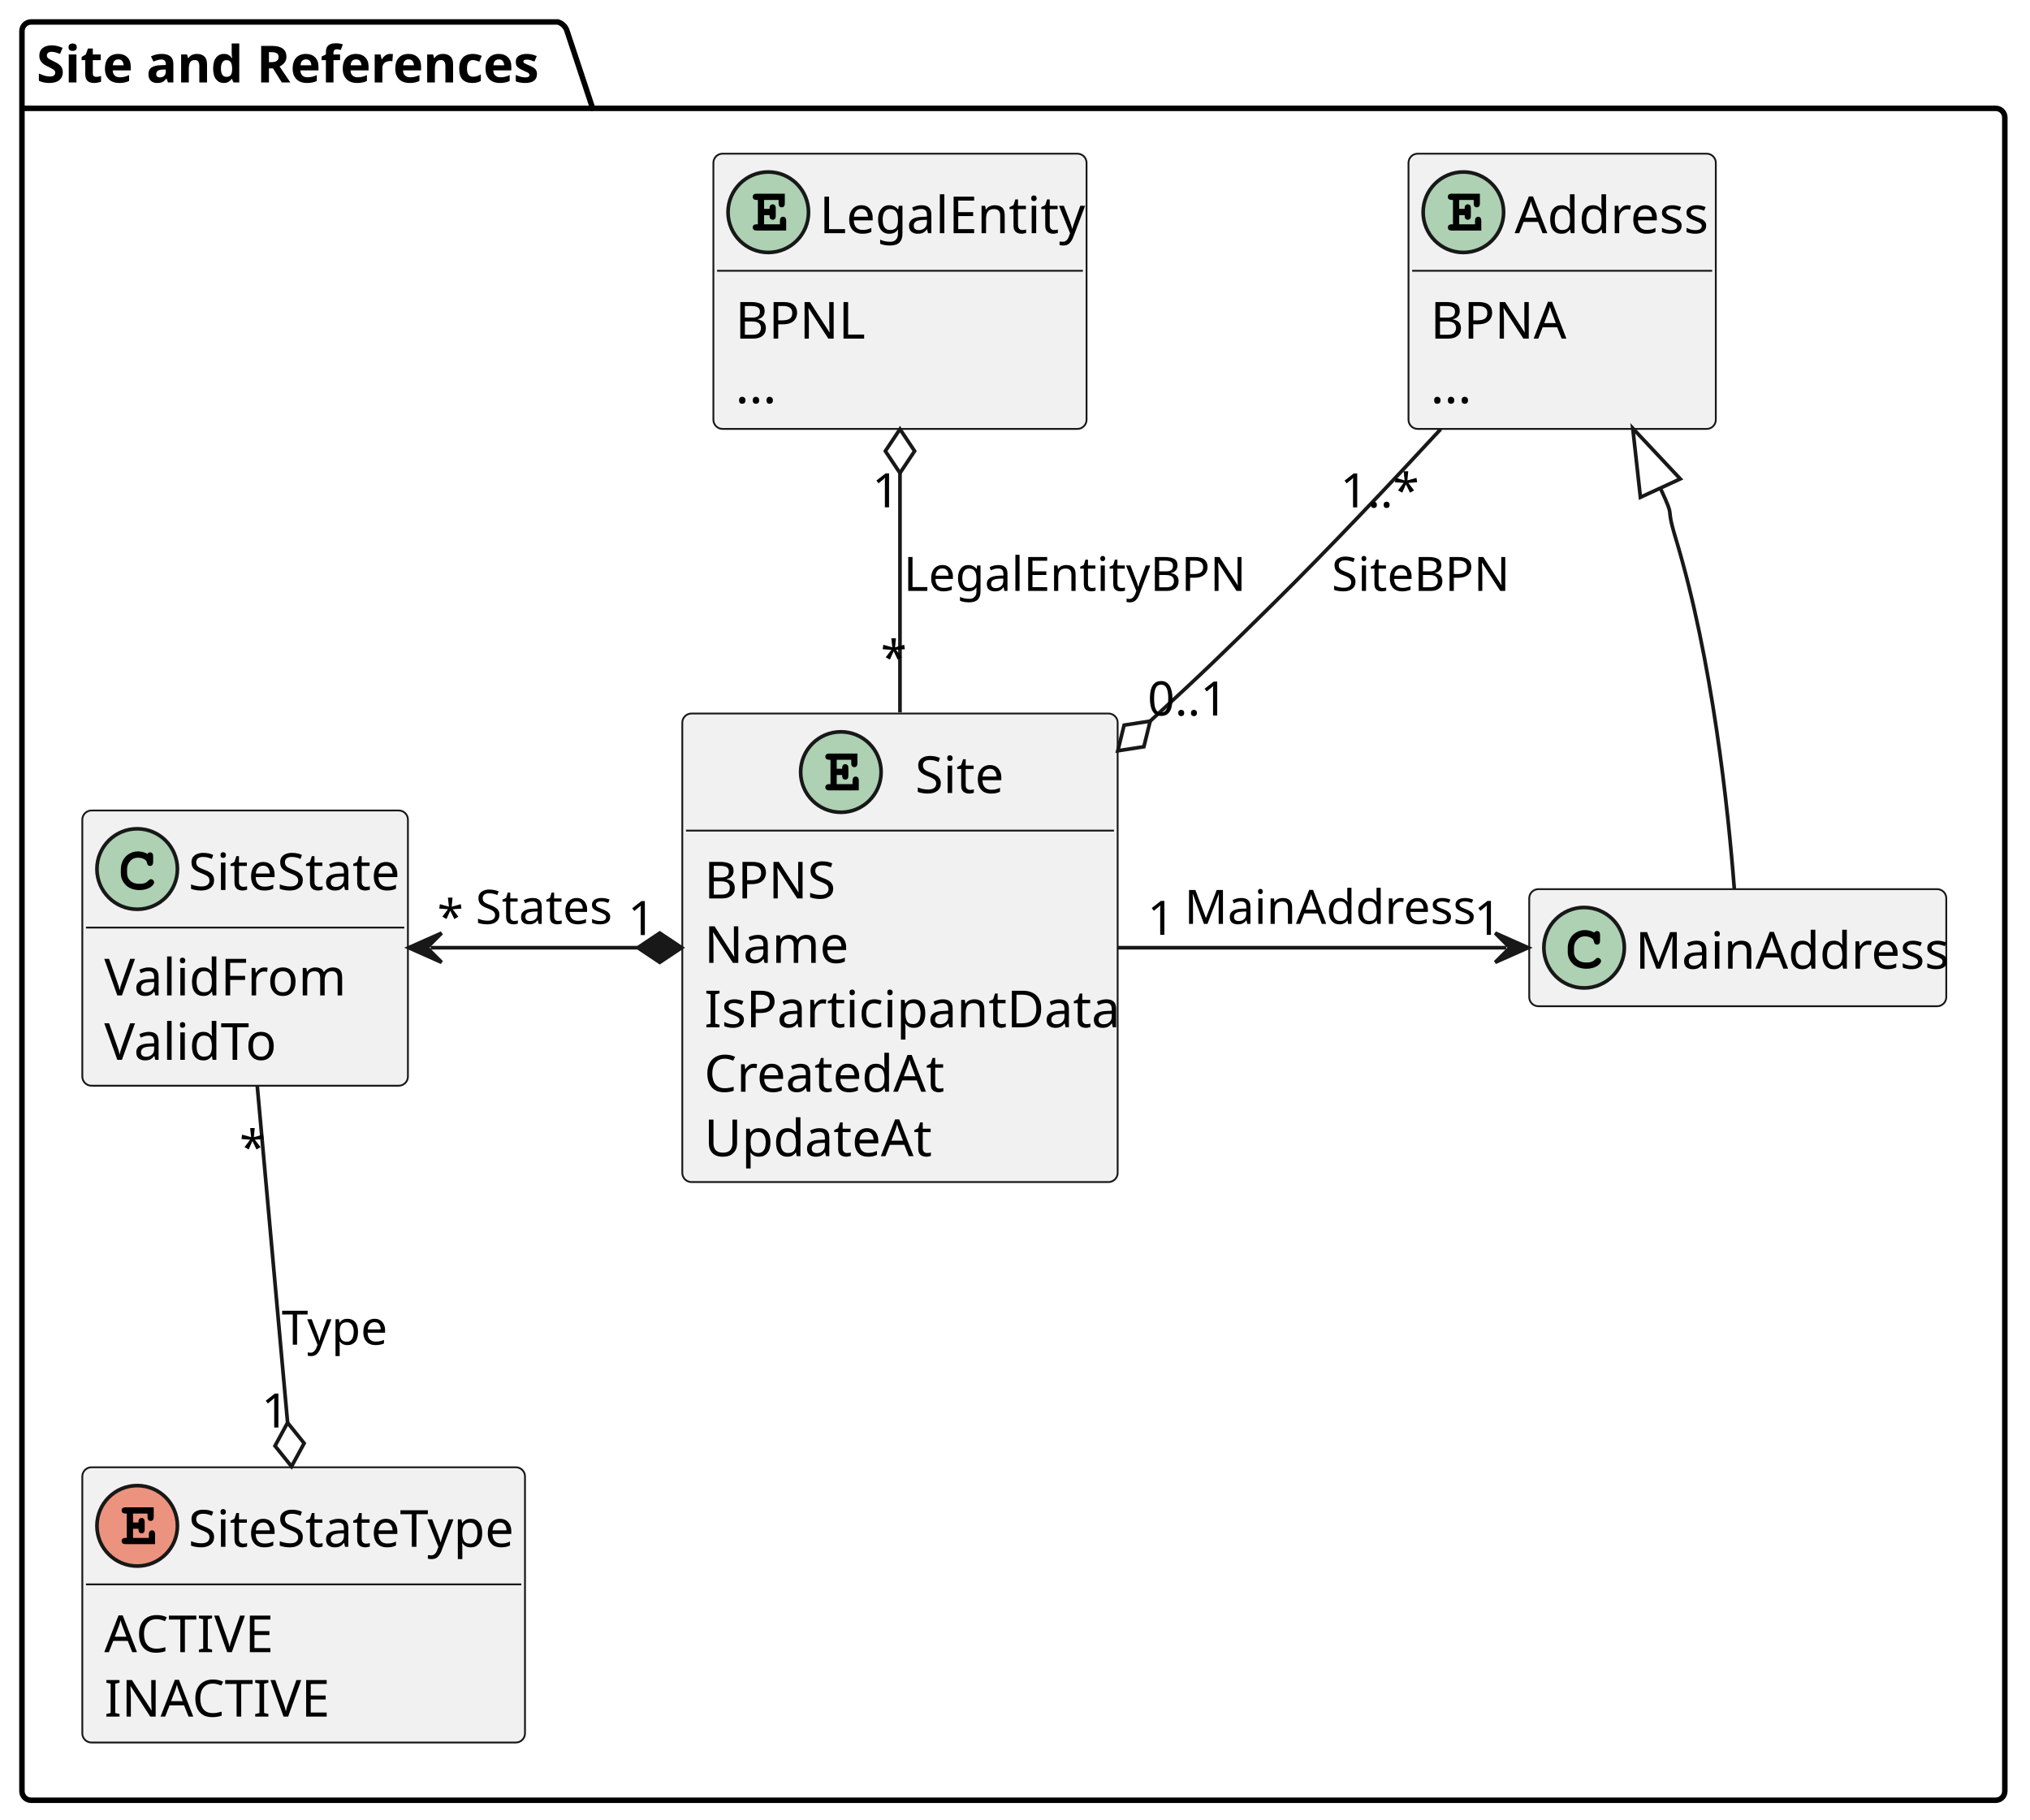
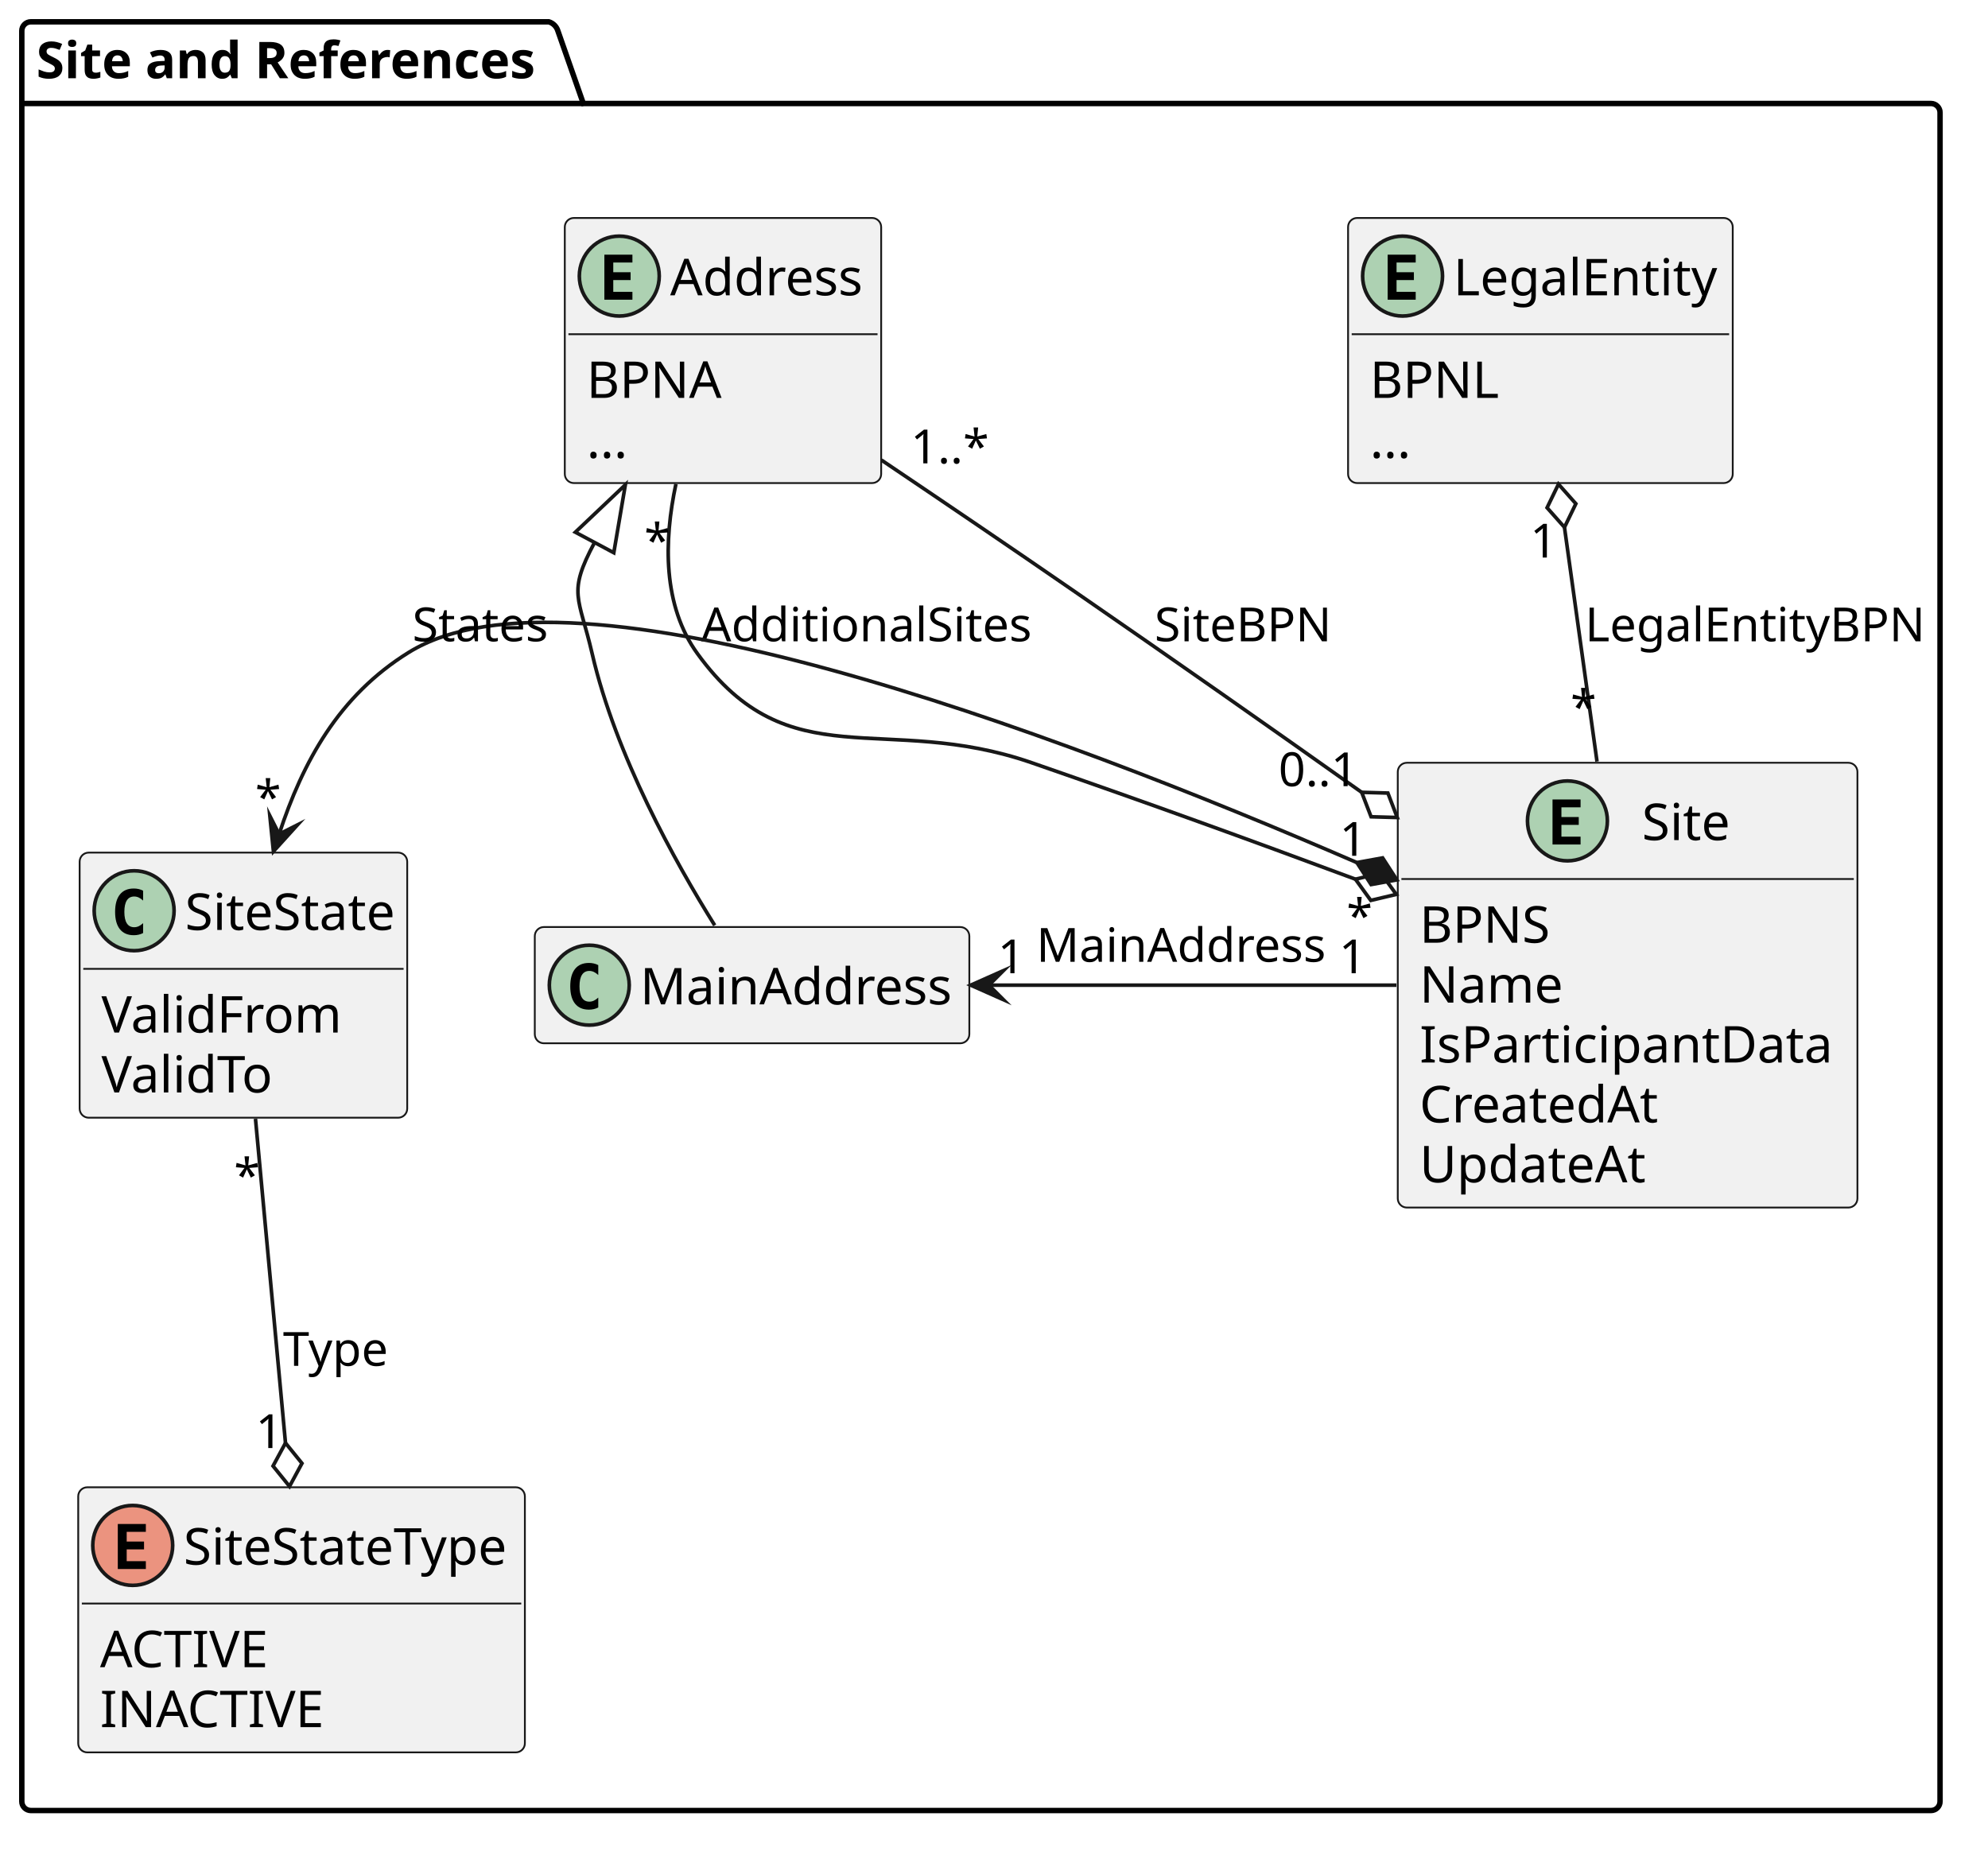
- <svg xmlns="http://www.w3.org/2000/svg" contentStyleType="text/css" height="259.896px" preserveAspectRatio="none" style="width:289px;height:259px;background:#FFFFFF;" version="1.1" viewBox="0 0 289 259" width="289.062px" zoomAndPan="magnify">
+ <svg xmlns="http://www.w3.org/2000/svg" contentStyleType="text/css" data-diagram-type="CLASS" height="267.188px" preserveAspectRatio="none" style="width:285px;height:267px;background:#FFFFFF;" version="1.1" viewBox="0 0 285 267" width="285.938px" zoomAndPan="magnify">
  <defs />
  <g>
-     <g id="cluster_Site and References">
-       <path d="M4.427,3.125 L79.427,3.125 A1.953,1.953 0 0 1 80.729,4.427 L84.375,15.421 L284.115,15.421 A1.302,1.302 0 0 1 285.417,16.724 L285.417,254.948 A1.302,1.302 0 0 1 284.115,256.25 L4.427,256.25 A1.302,1.302 0 0 1 3.125,254.948 L3.125,4.427 A1.302,1.302 0 0 1 4.427,3.125 " fill="none" style="stroke:#000000;stroke-width:0.781;" />
-       <line style="stroke:#000000;stroke-width:0.781;" x1="3.125" x2="84.375" y1="15.421" y2="15.421" />
-       <text fill="#000000" font-family="sans-serif" font-size="7.292" font-weight="bold" lengthAdjust="spacing" textLength="74.479" x="5.208" y="11.736">Site and References</text>
+     <g class="cluster" data-qualified-name="Site and References" data-source-line="4" id="ent0001">
+       <path d="M4.427,3.125 L78.676,3.125 A1.953,1.953 0 0 1 79.978,4.427 L83.624,14.838 L276.823,14.838 A1.302,1.302 0 0 1 278.125,16.14 L278.125,258.276 A1.302,1.302 0 0 1 276.823,259.578 L4.427,259.578 A1.302,1.302 0 0 1 3.125,258.276 L3.125,4.427 A1.302,1.302 0 0 1 4.427,3.125" fill="none" style="stroke:#000000;stroke-width:0.781;" />
+       <line style="stroke:#000000;stroke-width:0.781;" x1="3.125" x2="83.624" y1="14.838" y2="14.838" />
+       <text fill="#000000" font-family="sans-serif" font-size="7.292" font-weight="700" lengthAdjust="spacing" textLength="73.728" x="5.208" y="11.216">Site and References</text>
    </g>
-     <g id="elem_LegalEntity">
-       <rect codeLine="5" fill="#F1F1F1" height="39.176" id="LegalEntity" rx="1.302" ry="1.302" style="stroke:#181818;stroke-width:0.26;" width="53.125" x="101.562" y="21.875" />
-       <ellipse cx="109.375" cy="30.208" fill="#ADD1B2" rx="5.729" ry="5.729" style="stroke:#181818;stroke-width:0.521;" />
-       <path d="M108.781,30.623 L108.781,31.925 L111.035,31.925 L111.035,31.445 Q111.035,31.128 111.157,30.99 Q111.287,30.851 111.483,30.851 Q111.678,30.851 111.8,30.99 Q111.922,31.128 111.922,31.445 L111.922,32.812 L107.755,32.812 Q107.43,32.812 107.292,32.69 Q107.162,32.568 107.162,32.365 Q107.162,32.17 107.3,32.047 Q107.438,31.925 107.755,31.925 L107.894,31.925 L107.894,28.459 L107.755,28.459 Q107.43,28.459 107.292,28.337 Q107.162,28.215 107.162,28.011 Q107.162,27.816 107.292,27.694 Q107.43,27.572 107.755,27.572 L111.727,27.572 L111.727,28.922 Q111.727,29.24 111.605,29.378 Q111.491,29.509 111.287,29.509 Q111.092,29.509 110.97,29.378 Q110.848,29.24 110.848,28.922 L110.848,28.459 L108.781,28.459 L108.781,29.736 L109.554,29.736 Q109.554,29.395 109.619,29.297 Q109.757,29.085 110.002,29.085 Q110.197,29.085 110.319,29.224 Q110.441,29.354 110.441,29.671 L110.441,30.697 Q110.441,30.981 110.376,31.079 Q110.238,31.283 110.002,31.283 Q109.757,31.283 109.619,31.071 Q109.554,30.973 109.554,30.623 L108.781,30.623 Z " fill="#000000" />
-       <text fill="#000000" font-family="sans-serif" font-size="7.292" lengthAdjust="spacing" textLength="36.458" x="116.667" y="33.192">LegalEntity</text>
-       <line style="stroke:#181818;stroke-width:0.26;" x1="102.083" x2="154.167" y1="38.542" y2="38.542" />
-       <text fill="#000000" font-family="sans-serif" font-size="7.292" lengthAdjust="spacing" textLength="18.229" x="104.688" y="48.194">BPNL</text>
-       <text fill="#000000" font-family="sans-serif" font-size="7.292" lengthAdjust="spacing" textLength="6.25" x="104.688" y="57.366">...</text>
+     <g class="entity" data-qualified-name="Site and References.LegalEntity" data-source-line="5" id="ent0002">
+       <rect fill="#F1F1F1" height="38.009" rx="1.302" ry="1.302" style="stroke:#181818;stroke-width:0.26;" width="55.147" x="193.26" y="31.25" />
+       <ellipse cx="201.073" cy="39.583" fill="#ADD1B2" rx="5.729" ry="5.729" style="stroke:#181818;stroke-width:0.521;" />
+       <path d="M202.955,42.969 L198.935,42.969 L198.935,36.514 L202.955,36.514 L202.955,37.638 L200.21,37.638 L200.21,39.03 L202.696,39.03 L202.696,40.154 L200.21,40.154 L200.21,41.845 L202.955,41.845 Z " fill="#000000" />
+       <text fill="#000000" font-family="sans-serif" font-size="7.292" lengthAdjust="spacing" textLength="38.481" x="208.365" y="42.339">LegalEntity</text>
+       <line style="stroke:#181818;stroke-width:0.26;" x1="193.781" x2="247.887" y1="47.917" y2="47.917" />
+       <text fill="#000000" font-family="sans-serif" font-size="7.292" lengthAdjust="spacing" textLength="17.499" x="196.385" y="57.05">BPNL</text>
+       <text fill="#000000" font-family="sans-serif" font-size="7.292" lengthAdjust="spacing" textLength="6.921" x="196.385" y="65.637">...</text>
    </g>
-     <g id="elem_Site">
-       <rect codeLine="10" fill="#F1F1F1" height="66.691" id="Site" rx="1.302" ry="1.302" style="stroke:#181818;stroke-width:0.26;" width="61.979" x="97.135" y="101.562" />
-       <ellipse cx="119.713" cy="109.896" fill="#ADD1B2" rx="5.729" ry="5.729" style="stroke:#181818;stroke-width:0.521;" />
-       <path d="M119.12,110.311 L119.12,111.613 L121.374,111.613 L121.374,111.133 Q121.374,110.815 121.496,110.677 Q121.626,110.539 121.821,110.539 Q122.017,110.539 122.139,110.677 Q122.261,110.815 122.261,111.133 L122.261,112.5 L118.094,112.5 Q117.769,112.5 117.63,112.378 Q117.5,112.256 117.5,112.052 Q117.5,111.857 117.638,111.735 Q117.777,111.613 118.094,111.613 L118.232,111.613 L118.232,108.146 L118.094,108.146 Q117.769,108.146 117.63,108.024 Q117.5,107.902 117.5,107.699 Q117.5,107.503 117.63,107.381 Q117.769,107.259 118.094,107.259 L122.065,107.259 L122.065,108.61 Q122.065,108.927 121.943,109.066 Q121.829,109.196 121.626,109.196 Q121.431,109.196 121.309,109.066 Q121.186,108.927 121.186,108.61 L121.186,108.146 L119.12,108.146 L119.12,109.424 L119.893,109.424 Q119.893,109.082 119.958,108.984 Q120.096,108.773 120.34,108.773 Q120.535,108.773 120.658,108.911 Q120.78,109.041 120.78,109.359 L120.78,110.384 Q120.78,110.669 120.715,110.767 Q120.576,110.97 120.34,110.97 Q120.096,110.97 119.958,110.758 Q119.893,110.661 119.893,110.311 L119.12,110.311 Z " fill="#000000" />
-       <text fill="#000000" font-family="sans-serif" font-size="7.292" lengthAdjust="spacing" textLength="12.5" x="130.286" y="112.879">Site</text>
-       <line style="stroke:#181818;stroke-width:0.26;" x1="97.656" x2="158.594" y1="118.229" y2="118.229" />
-       <text fill="#000000" font-family="sans-serif" font-size="7.292" lengthAdjust="spacing" textLength="18.75" x="100.26" y="127.882">BPNS</text>
-       <text fill="#000000" font-family="sans-serif" font-size="7.292" lengthAdjust="spacing" textLength="18.75" x="100.26" y="137.053">Name</text>
-       <text fill="#000000" font-family="sans-serif" font-size="7.292" lengthAdjust="spacing" textLength="55.729" x="100.26" y="146.225">IsParticipantData</text>
-       <text fill="#000000" font-family="sans-serif" font-size="7.292" lengthAdjust="spacing" textLength="33.333" x="100.26" y="155.397">CreatedAt</text>
-       <text fill="#000000" font-family="sans-serif" font-size="7.292" lengthAdjust="spacing" textLength="30.208" x="100.26" y="164.568">UpdateAt</text>
+     <g class="entity" data-qualified-name="Site and References.Site" data-source-line="10" id="ent0003">
+       <rect fill="#F1F1F1" height="63.772" rx="1.302" ry="1.302" style="stroke:#181818;stroke-width:0.26;" width="65.897" x="200.385" y="109.359" />
+       <ellipse cx="224.708" cy="117.693" fill="#ADD1B2" rx="5.729" ry="5.729" style="stroke:#181818;stroke-width:0.521;" />
+       <path d="M226.591,121.078 L222.57,121.078 L222.57,114.623 L226.591,114.623 L226.591,115.748 L223.845,115.748 L223.845,117.14 L226.331,117.14 L226.331,118.264 L223.845,118.264 L223.845,119.954 L226.591,119.954 Z " fill="#000000" />
+       <text fill="#000000" font-family="sans-serif" font-size="7.292" lengthAdjust="spacing" textLength="12.825" x="235.385" y="120.448">Site</text>
+       <line style="stroke:#181818;stroke-width:0.26;" x1="200.906" x2="265.762" y1="126.026" y2="126.026" />
+       <text fill="#000000" font-family="sans-serif" font-size="7.292" lengthAdjust="spacing" textLength="17.538" x="203.51" y="135.159">BPNS</text>
+       <text fill="#000000" font-family="sans-serif" font-size="7.292" lengthAdjust="spacing" textLength="20.284" x="203.51" y="143.747">Name</text>
+       <text fill="#000000" font-family="sans-serif" font-size="7.292" lengthAdjust="spacing" textLength="59.647" x="203.51" y="152.334">IsParticipantData</text>
+       <text fill="#000000" font-family="sans-serif" font-size="7.292" lengthAdjust="spacing" textLength="35.255" x="203.51" y="160.922">CreatedAt</text>
+       <text fill="#000000" font-family="sans-serif" font-size="7.292" lengthAdjust="spacing" textLength="32.805" x="203.51" y="169.51">UpdateAt</text>
    </g>
-     <g id="elem_Address">
-       <rect codeLine="18" fill="#F1F1F1" height="39.176" id="Address" rx="1.302" ry="1.302" style="stroke:#181818;stroke-width:0.26;" width="43.75" x="200.521" y="21.875" />
-       <ellipse cx="208.333" cy="30.208" fill="#ADD1B2" rx="5.729" ry="5.729" style="stroke:#181818;stroke-width:0.521;" />
-       <path d="M207.739,30.623 L207.739,31.925 L209.994,31.925 L209.994,31.445 Q209.994,31.128 210.116,30.99 Q210.246,30.851 210.441,30.851 Q210.636,30.851 210.758,30.99 Q210.881,31.128 210.881,31.445 L210.881,32.812 L206.714,32.812 Q206.388,32.812 206.25,32.69 Q206.12,32.568 206.12,32.365 Q206.12,32.17 206.258,32.047 Q206.397,31.925 206.714,31.925 L206.852,31.925 L206.852,28.459 L206.714,28.459 Q206.388,28.459 206.25,28.337 Q206.12,28.215 206.12,28.011 Q206.12,27.816 206.25,27.694 Q206.388,27.572 206.714,27.572 L210.685,27.572 L210.685,28.922 Q210.685,29.24 210.563,29.378 Q210.449,29.509 210.246,29.509 Q210.05,29.509 209.928,29.378 Q209.806,29.24 209.806,28.922 L209.806,28.459 L207.739,28.459 L207.739,29.736 L208.512,29.736 Q208.512,29.395 208.577,29.297 Q208.716,29.085 208.96,29.085 Q209.155,29.085 209.277,29.224 Q209.399,29.354 209.399,29.671 L209.399,30.697 Q209.399,30.981 209.334,31.079 Q209.196,31.283 208.96,31.283 Q208.716,31.283 208.577,31.071 Q208.512,30.973 208.512,30.623 L207.739,30.623 Z " fill="#000000" />
-       <text fill="#000000" font-family="sans-serif" font-size="7.292" lengthAdjust="spacing" textLength="27.083" x="215.625" y="33.192">Address</text>
-       <line style="stroke:#181818;stroke-width:0.26;" x1="201.042" x2="243.75" y1="38.542" y2="38.542" />
-       <text fill="#000000" font-family="sans-serif" font-size="7.292" lengthAdjust="spacing" textLength="18.75" x="203.646" y="48.194">BPNA</text>
-       <text fill="#000000" font-family="sans-serif" font-size="7.292" lengthAdjust="spacing" textLength="6.25" x="203.646" y="57.366">...</text>
+     <g class="entity" data-qualified-name="Site and References.Address" data-source-line="18" id="ent0004">
+       <rect fill="#F1F1F1" height="38.009" rx="1.302" ry="1.302" style="stroke:#181818;stroke-width:0.26;" width="45.356" x="80.969" y="31.25" />
+       <ellipse cx="88.781" cy="39.583" fill="#ADD1B2" rx="5.729" ry="5.729" style="stroke:#181818;stroke-width:0.521;" />
+       <path d="M90.664,42.969 L86.643,42.969 L86.643,36.514 L90.664,36.514 L90.664,37.638 L87.918,37.638 L87.918,39.03 L90.404,39.03 L90.404,40.154 L87.918,40.154 L87.918,41.845 L90.664,41.845 Z " fill="#000000" />
+       <text fill="#000000" font-family="sans-serif" font-size="7.292" lengthAdjust="spacing" textLength="28.69" x="96.073" y="42.339">Address</text>
+       <line style="stroke:#181818;stroke-width:0.26;" x1="81.49" x2="125.804" y1="47.917" y2="47.917" />
+       <text fill="#000000" font-family="sans-serif" font-size="7.292" lengthAdjust="spacing" textLength="18.642" x="84.094" y="57.05">BPNA</text>
+       <text fill="#000000" font-family="sans-serif" font-size="7.292" lengthAdjust="spacing" textLength="6.921" x="84.094" y="65.637">...</text>
    </g>
-     <g id="elem_SiteState">
-       <rect codeLine="23" fill="#F1F1F1" height="39.176" id="SiteState" rx="1.302" ry="1.302" style="stroke:#181818;stroke-width:0.26;" width="46.354" x="11.719" y="115.365" />
-       <ellipse cx="19.531" cy="123.698" fill="#ADD1B2" rx="5.729" ry="5.729" style="stroke:#181818;stroke-width:0.521;" />
-       <path d="M20.972,121.549 Q21.053,121.436 21.151,121.379 Q21.248,121.322 21.362,121.322 Q21.558,121.322 21.68,121.46 Q21.802,121.59 21.802,121.908 L21.802,122.664 Q21.802,122.982 21.68,123.12 Q21.558,123.258 21.362,123.258 Q21.183,123.258 21.078,123.153 Q20.972,123.055 20.915,122.787 Q20.89,122.599 20.793,122.502 Q20.622,122.306 20.304,122.192 Q19.987,122.079 19.662,122.079 Q19.263,122.079 18.929,122.249 Q18.604,122.42 18.343,122.811 Q18.091,123.201 18.091,123.739 L18.091,124.308 Q18.091,124.951 18.555,125.382 Q19.019,125.806 19.849,125.806 Q20.337,125.806 20.679,125.675 Q20.882,125.594 21.102,125.366 Q21.24,125.228 21.314,125.187 Q21.395,125.147 21.501,125.147 Q21.672,125.147 21.802,125.285 Q21.94,125.415 21.94,125.594 Q21.94,125.773 21.761,125.985 Q21.501,126.286 21.086,126.457 Q20.524,126.693 19.849,126.693 Q19.059,126.693 18.433,126.367 Q17.92,126.107 17.562,125.553 Q17.204,124.992 17.204,124.325 L17.204,123.722 Q17.204,123.031 17.521,122.436 Q17.847,121.834 18.416,121.517 Q18.986,121.191 19.629,121.191 Q20.011,121.191 20.345,121.281 Q20.687,121.362 20.972,121.549 Z " fill="#000000" />
-       <text fill="#000000" font-family="sans-serif" font-size="7.292" lengthAdjust="spacing" textLength="29.688" x="26.823" y="126.681">SiteState</text>
-       <line style="stroke:#181818;stroke-width:0.26;" x1="12.24" x2="57.552" y1="132.031" y2="132.031" />
-       <text fill="#000000" font-family="sans-serif" font-size="7.292" lengthAdjust="spacing" textLength="33.333" x="14.844" y="141.684">ValidFrom</text>
-       <text fill="#000000" font-family="sans-serif" font-size="7.292" lengthAdjust="spacing" textLength="25" x="14.844" y="150.856">ValidTo</text>
+     <g class="entity" data-qualified-name="Site and References.SiteState" data-source-line="23" id="ent0005">
+       <rect fill="#F1F1F1" height="38.009" rx="1.302" ry="1.302" style="stroke:#181818;stroke-width:0.26;" width="46.962" x="11.417" y="122.24" />
+       <ellipse cx="19.229" cy="130.573" fill="#ADD1B2" rx="5.729" ry="5.729" style="stroke:#181818;stroke-width:0.521;" />
+       <path d="M20.517,133.772 Q20.215,133.928 19.882,134.006 Q19.549,134.084 19.181,134.084 Q17.876,134.084 17.188,133.223 Q16.501,132.363 16.501,130.738 Q16.501,129.108 17.188,128.247 Q17.876,127.387 19.181,127.387 Q19.549,127.387 19.886,127.465 Q20.223,127.543 20.517,127.698 L20.517,129.116 Q20.189,128.814 19.88,128.673 Q19.57,128.533 19.242,128.533 Q18.541,128.533 18.185,129.088 Q17.828,129.644 17.828,130.738 Q17.828,131.827 18.185,132.382 Q18.541,132.938 19.242,132.938 Q19.57,132.938 19.88,132.798 Q20.189,132.657 20.517,132.354 Z " fill="#000000" />
+       <text fill="#000000" font-family="sans-serif" font-size="7.292" lengthAdjust="spacing" textLength="30.295" x="26.521" y="133.329">SiteState</text>
+       <line style="stroke:#181818;stroke-width:0.26;" x1="11.938" x2="57.858" y1="138.906" y2="138.906" />
+       <text fill="#000000" font-family="sans-serif" font-size="7.292" lengthAdjust="spacing" textLength="35.778" x="14.542" y="148.039">ValidFrom</text>
+       <text fill="#000000" font-family="sans-serif" font-size="7.292" lengthAdjust="spacing" textLength="26.689" x="14.542" y="156.627">ValidTo</text>
    </g>
-     <g id="elem_SiteStateType">
-       <rect codeLine="28" fill="#F1F1F1" height="39.176" id="SiteStateType" rx="1.302" ry="1.302" style="stroke:#181818;stroke-width:0.26;" width="63.021" x="11.719" y="208.854" />
-       <ellipse cx="19.531" cy="217.188" fill="#EB937F" rx="5.729" ry="5.729" style="stroke:#181818;stroke-width:0.521;" />
-       <path d="M18.937,217.602 L18.937,218.905 L21.191,218.905 L21.191,218.424 Q21.191,218.107 21.314,217.969 Q21.444,217.83 21.639,217.83 Q21.834,217.83 21.956,217.969 Q22.078,218.107 22.078,218.424 L22.078,219.792 L17.912,219.792 Q17.586,219.792 17.448,219.67 Q17.318,219.548 17.318,219.344 Q17.318,219.149 17.456,219.027 Q17.594,218.905 17.912,218.905 L18.05,218.905 L18.05,215.438 L17.912,215.438 Q17.586,215.438 17.448,215.316 Q17.318,215.194 17.318,214.99 Q17.318,214.795 17.448,214.673 Q17.586,214.551 17.912,214.551 L21.883,214.551 L21.883,215.902 Q21.883,216.219 21.761,216.357 Q21.647,216.488 21.444,216.488 Q21.248,216.488 21.126,216.357 Q21.004,216.219 21.004,215.902 L21.004,215.438 L18.937,215.438 L18.937,216.715 L19.71,216.715 Q19.71,216.374 19.775,216.276 Q19.914,216.065 20.158,216.065 Q20.353,216.065 20.475,216.203 Q20.597,216.333 20.597,216.65 L20.597,217.676 Q20.597,217.961 20.532,218.058 Q20.394,218.262 20.158,218.262 Q19.914,218.262 19.775,218.05 Q19.71,217.952 19.71,217.602 L18.937,217.602 Z " fill="#000000" />
-       <text fill="#000000" font-family="sans-serif" font-size="7.292" lengthAdjust="spacing" textLength="46.354" x="26.823" y="220.171">SiteStateType</text>
-       <line style="stroke:#181818;stroke-width:0.26;" x1="12.24" x2="74.219" y1="225.521" y2="225.521" />
-       <text fill="#000000" font-family="sans-serif" font-size="7.292" lengthAdjust="spacing" textLength="25.521" x="14.844" y="235.173">ACTIVE</text>
-       <text fill="#000000" font-family="sans-serif" font-size="7.292" lengthAdjust="spacing" textLength="31.771" x="14.844" y="244.345">INACTIVE</text>
+     <g class="entity" data-qualified-name="Site and References.SiteStateType" data-source-line="28" id="ent0006">
+       <rect fill="#F1F1F1" height="38.009" rx="1.302" ry="1.302" style="stroke:#181818;stroke-width:0.26;" width="64.034" x="11.213" y="213.234" />
+       <ellipse cx="19.026" cy="221.568" fill="#EB937F" rx="5.729" ry="5.729" style="stroke:#181818;stroke-width:0.521;" />
+       <path d="M20.909,224.953 L16.888,224.953 L16.888,218.498 L20.909,218.498 L20.909,219.623 L18.163,219.623 L18.163,221.015 L20.649,221.015 L20.649,222.139 L18.163,222.139 L18.163,223.829 L20.909,223.829 Z " fill="#000000" />
+       <text fill="#000000" font-family="sans-serif" font-size="7.292" lengthAdjust="spacing" textLength="47.367" x="26.318" y="224.323">SiteStateType</text>
+       <line style="stroke:#181818;stroke-width:0.26;" x1="11.734" x2="74.727" y1="229.901" y2="229.901" />
+       <text fill="#000000" font-family="sans-serif" font-size="7.292" lengthAdjust="spacing" textLength="25.507" x="14.338" y="239.034">ACTIVE</text>
+       <text fill="#000000" font-family="sans-serif" font-size="7.292" lengthAdjust="spacing" textLength="32.994" x="14.338" y="247.622">INACTIVE</text>
    </g>
-     <g id="elem_MainAddress">
-       <rect codeLine="33" fill="#F1F1F1" height="16.667" id="MainAddress" rx="1.302" ry="1.302" style="stroke:#181818;stroke-width:0.26;" width="59.375" x="217.708" y="126.562" />
-       <ellipse cx="225.521" cy="134.896" fill="#ADD1B2" rx="5.729" ry="5.729" style="stroke:#181818;stroke-width:0.521;" />
-       <path d="M226.961,132.747 Q227.043,132.633 227.14,132.577 Q227.238,132.519 227.352,132.519 Q227.547,132.519 227.669,132.658 Q227.791,132.788 227.791,133.106 L227.791,133.862 Q227.791,134.18 227.669,134.318 Q227.547,134.456 227.352,134.456 Q227.173,134.456 227.067,134.351 Q226.961,134.253 226.904,133.984 Q226.88,133.797 226.782,133.7 Q226.611,133.504 226.294,133.39 Q225.977,133.276 225.651,133.276 Q225.252,133.276 224.919,133.447 Q224.593,133.618 224.333,134.009 Q224.08,134.399 224.08,134.936 L224.08,135.506 Q224.08,136.149 224.544,136.58 Q225.008,137.004 225.838,137.004 Q226.327,137.004 226.668,136.873 Q226.872,136.792 227.091,136.564 Q227.23,136.426 227.303,136.385 Q227.384,136.344 227.49,136.344 Q227.661,136.344 227.791,136.483 Q227.93,136.613 227.93,136.792 Q227.93,136.971 227.751,137.183 Q227.49,137.484 227.075,137.655 Q226.514,137.891 225.838,137.891 Q225.049,137.891 224.422,137.565 Q223.91,137.305 223.551,136.751 Q223.193,136.19 223.193,135.523 L223.193,134.92 Q223.193,134.228 223.511,133.634 Q223.836,133.032 224.406,132.715 Q224.976,132.389 225.619,132.389 Q226.001,132.389 226.335,132.479 Q226.676,132.56 226.961,132.747 Z " fill="#000000" />
-       <text fill="#000000" font-family="sans-serif" font-size="7.292" lengthAdjust="spacing" textLength="42.708" x="232.812" y="137.879">MainAddress</text>
+     <g class="entity" data-qualified-name="Site and References.MainAddress" data-source-line="33" id="ent0007">
+       <rect fill="#F1F1F1" height="16.667" rx="1.302" ry="1.302" style="stroke:#181818;stroke-width:0.26;" width="62.297" x="76.667" y="132.911" />
+       <ellipse cx="84.479" cy="141.245" fill="#ADD1B2" rx="5.729" ry="5.729" style="stroke:#181818;stroke-width:0.521;" />
+       <path d="M85.767,144.444 Q85.465,144.6 85.132,144.678 Q84.799,144.756 84.431,144.756 Q83.126,144.756 82.438,143.895 Q81.751,143.035 81.751,141.409 Q81.751,139.779 82.438,138.919 Q83.126,138.059 84.431,138.059 Q84.799,138.059 85.136,138.137 Q85.473,138.214 85.767,138.37 L85.767,139.788 Q85.439,139.486 85.13,139.345 Q84.82,139.204 84.492,139.204 Q83.791,139.204 83.435,139.76 Q83.078,140.315 83.078,141.409 Q83.078,142.499 83.435,143.054 Q83.791,143.61 84.492,143.61 Q84.82,143.61 85.13,143.469 Q85.439,143.329 85.767,143.026 Z " fill="#000000" />
+       <text fill="#000000" font-family="sans-serif" font-size="7.292" lengthAdjust="spacing" textLength="45.63" x="91.771" y="144">MainAddress</text>
    </g>
-     <g id="link_LegalEntity_Site">
-       <path codeLine="59" d="M128.125,67.333 C128.125,78.969 128.125,87.885 128.125,101.401 " fill="none" id="LegalEntity-backto-Site" style="stroke:#181818;stroke-width:0.521;" />
-       <polygon fill="none" points="128.125,61.083,126.042,64.208,128.125,67.333,130.208,64.208,128.125,61.083" style="stroke:#181818;stroke-width:0.521;" />
-       <text fill="#000000" font-family="sans-serif" font-size="6.771" lengthAdjust="spacing" textLength="47.917" x="128.646" y="84.112">LegalEntityBPN</text>
-       <text fill="#000000" font-family="sans-serif" font-size="6.771" lengthAdjust="spacing" textLength="3.646" x="124.166" y="72.216">1</text>
-       <text fill="#000000" font-family="sans-serif" font-size="6.771" lengthAdjust="spacing" textLength="2.604" x="125.378" y="95.986">*</text>
+     <g class="link" data-entity-1="ent0002" data-entity-2="ent0003" data-link-type="aggregation" data-source-line="59" id="lnk9">
+       <path codeLine="59" d="M224.282,75.602 C225.875,87.076 227.104,95.896 228.948,109.182" fill="none" id="LegalEntity-backto-Site" style="stroke:#181818;stroke-width:0.521;" />
+       <polygon fill="none" points="223.422,69.412,221.788,72.793,224.282,75.602,225.915,72.22,223.422,69.412" style="stroke:#181818;stroke-width:0.521;stroke-linejoin:miter;stroke-miterlimit:10;" />
+       <text fill="#000000" font-family="sans-serif" font-size="6.771" lengthAdjust="spacing" textLength="48.371" x="227.229" y="91.947">LegalEntityBPN</text>
+       <text fill="#000000" font-family="sans-serif" font-size="6.771" lengthAdjust="spacing" textLength="4.281" x="219.352" y="79.935">1</text>
+       <text fill="#000000" font-family="sans-serif" font-size="6.771" lengthAdjust="spacing" textLength="3.263" x="225.143" y="103.766">*</text>
    </g>
-     <g id="link_Address_Site">
-       <path codeLine="60" d="M205.099,61.089 C197.865,68.927 189.286,78 181.25,85.938 C174.234,92.865 171.099,95.909 163.745,102.644 " fill="none" id="Address-to-Site" style="stroke:#181818;stroke-width:0.521;" />
-       <polygon fill="none" points="159.135,106.865,162.847,106.291,163.745,102.644,160.033,103.218,159.135,106.865" style="stroke:#181818;stroke-width:0.521;" />
-       <text fill="#000000" font-family="sans-serif" font-size="6.771" lengthAdjust="spacing" textLength="26.042" x="189.583" y="84.112">SiteBPN</text>
-       <text fill="#000000" font-family="sans-serif" font-size="6.771" lengthAdjust="spacing" textLength="10.417" x="190.814" y="72.222">1..*</text>
-       <text fill="#000000" font-family="sans-serif" font-size="6.771" lengthAdjust="spacing" textLength="11.458" x="163.383" y="101.846">0..1</text>
+     <g class="link" data-entity-1="ent0004" data-entity-2="ent0003" data-link-type="aggregation" data-source-line="60" id="lnk10">
+       <path codeLine="60" d="M126.349,65.953 C135.073,71.828 145.109,78.63 154.167,84.88 C169.396,95.391 181.051,103.564 195.212,113.596" fill="none" id="Address-to-Site" style="stroke:#181818;stroke-width:0.521;" />
+       <polygon fill="none" points="200.312,117.208,198.967,113.702,195.212,113.596,196.558,117.102,200.312,117.208" style="stroke:#181818;stroke-width:0.521;stroke-linejoin:miter;stroke-miterlimit:10;" />
+       <text fill="#000000" font-family="sans-serif" font-size="6.771" lengthAdjust="spacing" textLength="24.548" x="165.516" y="91.947">SiteBPN</text>
+       <text fill="#000000" font-family="sans-serif" font-size="6.771" lengthAdjust="spacing" textLength="11.829" x="130.552" y="66.431">1..*</text>
+       <text fill="#000000" font-family="sans-serif" font-size="6.771" lengthAdjust="spacing" textLength="12.847" x="183.292" y="112.72">0..1</text>
    </g>
-     <g id="link_SiteState_Site">
-       <path codeLine="62" d="M61.307,134.896 C73.062,134.896 78.115,134.896 90.802,134.896 " fill="none" id="SiteState-Site" style="stroke:#181818;stroke-width:0.521;" />
-       <polygon fill="#181818" points="58.182,134.896,62.87,136.979,60.786,134.896,62.87,132.812,58.182,134.896" style="stroke:#181818;stroke-width:0.521;" />
-       <polygon fill="#181818" points="97.052,134.896,93.927,132.812,90.802,134.896,93.927,136.979,97.052,134.896" style="stroke:#181818;stroke-width:0.521;" />
-       <text fill="#000000" font-family="sans-serif" font-size="6.771" lengthAdjust="spacing" textLength="19.792" x="67.708" y="131.508">States</text>
-       <text fill="#000000" font-family="sans-serif" font-size="6.771" lengthAdjust="spacing" textLength="2.604" x="62.255" y="132.907">*</text>
-       <text fill="#000000" font-family="sans-serif" font-size="6.771" lengthAdjust="spacing" textLength="3.646" x="89.397" y="133.093">1</text>
+     <g class="link" data-entity-1="ent0004" data-entity-2="ent0003" data-link-type="aggregation" data-source-line="61" id="lnk11">
+       <path codeLine="61" d="M96.901,69.391 C95.162,77.552 94.99,86.828 100,93.734 C113.156,111.865 126.75,102.026 147.917,109.359 C165.229,115.359 178.532,120.187 194.313,126.052" fill="none" id="Address-to-Site-1" style="stroke:#181818;stroke-width:0.521;" />
+       <polygon fill="none" points="200.172,128.229,197.968,125.188,194.313,126.052,196.517,129.093,200.172,128.229" style="stroke:#181818;stroke-width:0.521;stroke-linejoin:miter;stroke-miterlimit:10;" />
+       <text fill="#000000" font-family="sans-serif" font-size="6.771" lengthAdjust="spacing" textLength="49.059" x="100.521" y="91.947">AdditionalSites</text>
+       <text fill="#000000" font-family="sans-serif" font-size="6.771" lengthAdjust="spacing" textLength="3.263" x="92.36" y="79.911">*</text>
+       <text fill="#000000" font-family="sans-serif" font-size="6.771" lengthAdjust="spacing" textLength="3.263" x="193.04" y="133.731">*</text>
    </g>
-     <g id="link_SiteState_SiteStateType">
-       <path codeLine="63" d="M36.625,154.573 C38.052,170.438 39.511,186.65 40.943,202.51 " fill="none" id="SiteState-to-SiteStateType" style="stroke:#181818;stroke-width:0.521;" />
-       <polygon fill="none" points="41.505,208.734,43.299,205.435,40.943,202.51,39.149,205.809,41.505,208.734" style="stroke:#181818;stroke-width:0.521;" />
-       <text fill="#000000" font-family="sans-serif" font-size="6.771" lengthAdjust="spacing" textLength="14.583" x="40.104" y="191.404">Type</text>
-       <text fill="#000000" font-family="sans-serif" font-size="6.771" lengthAdjust="spacing" textLength="2.604" x="34.094" y="165.706">*</text>
-       <text fill="#000000" font-family="sans-serif" font-size="6.771" lengthAdjust="spacing" textLength="3.646" x="37.228" y="203.193">1</text>
+     <g class="link" data-entity-1="ent0005" data-entity-2="ent0003" data-link-type="composition" data-source-line="63" id="lnk13">
+       <path codeLine="63" d="M40.012,119.594 C43.424,109.23 48.531,99.776 58.594,93.537 C82.213,78.896 150.78,104.73 194.52,123.668" fill="none" id="SiteState-Site" style="stroke:#181818;stroke-width:0.521;" />
+       <polygon fill="#181818" points="39.198,122.068,42.642,118.266,40.012,119.594,38.684,116.964,39.198,122.068" style="stroke:#181818;stroke-width:0.521;stroke-linejoin:miter;stroke-miterlimit:10;" />
+       <polygon fill="#181818" points="200.255,126.151,198.215,122.998,194.52,123.668,196.56,126.821,200.255,126.151" style="stroke:#181818;stroke-width:0.521;stroke-linejoin:miter;stroke-miterlimit:10;" />
+       <text fill="#000000" font-family="sans-serif" font-size="6.771" lengthAdjust="spacing" textLength="19.674" x="59.115" y="91.947">States</text>
+       <text fill="#000000" font-family="sans-serif" font-size="6.771" lengthAdjust="spacing" textLength="3.263" x="36.573" y="116.704">*</text>
+       <text fill="#000000" font-family="sans-serif" font-size="6.771" lengthAdjust="spacing" textLength="4.281" x="192.03" y="122.697">1</text>
    </g>
-     <g id="link_Site_MainAddress">
-       <path codeLine="65" d="M159.151,134.896 C177.167,134.896 196.62,134.896 214.427,134.896 " fill="none" id="Site-to-MainAddress" style="stroke:#181818;stroke-width:0.521;" />
-       <polygon fill="#181818" points="217.552,134.896,212.865,132.812,214.948,134.896,212.865,136.979,217.552,134.896" style="stroke:#181818;stroke-width:0.521;" />
-       <text fill="#000000" font-family="sans-serif" font-size="6.771" lengthAdjust="spacing" textLength="39.583" x="168.62" y="131.508">MainAddress</text>
-       <text fill="#000000" font-family="sans-serif" font-size="6.771" lengthAdjust="spacing" textLength="3.646" x="163.36" y="133.067">1</text>
-       <text fill="#000000" font-family="sans-serif" font-size="6.771" lengthAdjust="spacing" textLength="3.646" x="209.849" y="133.069">1</text>
+     <g class="link" data-entity-1="ent0005" data-entity-2="ent0006" data-link-type="aggregation" data-source-line="64" id="lnk14">
+       <path codeLine="64" d="M36.625,160.406 C38.052,175.844 39.495,191.449 40.928,206.881" fill="none" id="SiteState-to-SiteStateType" style="stroke:#181818;stroke-width:0.521;" />
+       <polygon fill="none" points="41.505,213.104,43.291,209.8,40.928,206.881,39.142,210.185,41.505,213.104" style="stroke:#181818;stroke-width:0.521;stroke-linejoin:miter;stroke-miterlimit:10;" />
+       <text fill="#000000" font-family="sans-serif" font-size="6.771" lengthAdjust="spacing" textLength="15.853" x="40.573" y="195.822">Type</text>
+       <text fill="#000000" font-family="sans-serif" font-size="6.771" lengthAdjust="spacing" textLength="3.263" x="33.54" y="170.931">*</text>
+       <text fill="#000000" font-family="sans-serif" font-size="6.771" lengthAdjust="spacing" textLength="4.281" x="36.647" y="207.605">1</text>
    </g>
-     <g id="link_Address_MainAddress">
-       <path codeLine="66" d="M236.374,69.477 C238.666,74.445 236.964,71.354 238.542,76.562 C243.812,93.958 246.042,115.292 246.906,126.552 " fill="none" id="Address-backto-MainAddress" style="stroke:#181818;stroke-width:0.521;" />
-       <polygon fill="none" points="232.448,60.964,233.537,70.785,239.212,68.168,232.448,60.964" style="stroke:#181818;stroke-width:0.521;" />
+     <g class="link" data-entity-1="ent0003" data-entity-2="ent0007" data-link-type="dependency" data-source-line="66" id="lnk15">
+       <path codeLine="66" d="M200.188,141.245 C181.297,141.245 160.354,141.245 141.766,141.245" fill="none" id="Site-to-MainAddress" style="stroke:#181818;stroke-width:0.521;" />
+       <polygon fill="#181818" points="139.161,141.245,143.849,143.328,141.766,141.245,143.849,139.161,139.161,141.245" style="stroke:#181818;stroke-width:0.521;stroke-linejoin:miter;stroke-miterlimit:10;" />
+       <text fill="#000000" font-family="sans-serif" font-size="6.771" lengthAdjust="spacing" textLength="42.371" x="148.578" y="137.895">MainAddress</text>
+       <text fill="#000000" font-family="sans-serif" font-size="6.771" lengthAdjust="spacing" textLength="4.281" x="191.954" y="139.536">1</text>
+       <text fill="#000000" font-family="sans-serif" font-size="6.771" lengthAdjust="spacing" textLength="4.281" x="143.033" y="139.536">1</text>
+     </g>
+     <g class="link" data-entity-1="ent0004" data-entity-2="ent0007" data-link-type="extension" data-source-line="67" id="lnk17">
+       <path codeLine="67" d="M85.237,77.776 C81.315,85.125 82.99,85.49 84.896,93.734 C88.266,108.328 96.812,123.63 102.463,132.667" fill="none" id="Address-backto-MainAddress" style="stroke:#181818;stroke-width:0.521;" />
+       <polygon fill="none" points="89.651,69.505,82.48,76.305,87.994,79.247,89.651,69.505" style="stroke:#181818;stroke-width:0.521;stroke-linejoin:miter;stroke-miterlimit:10;" />
    </g>
  </g>
</svg>
